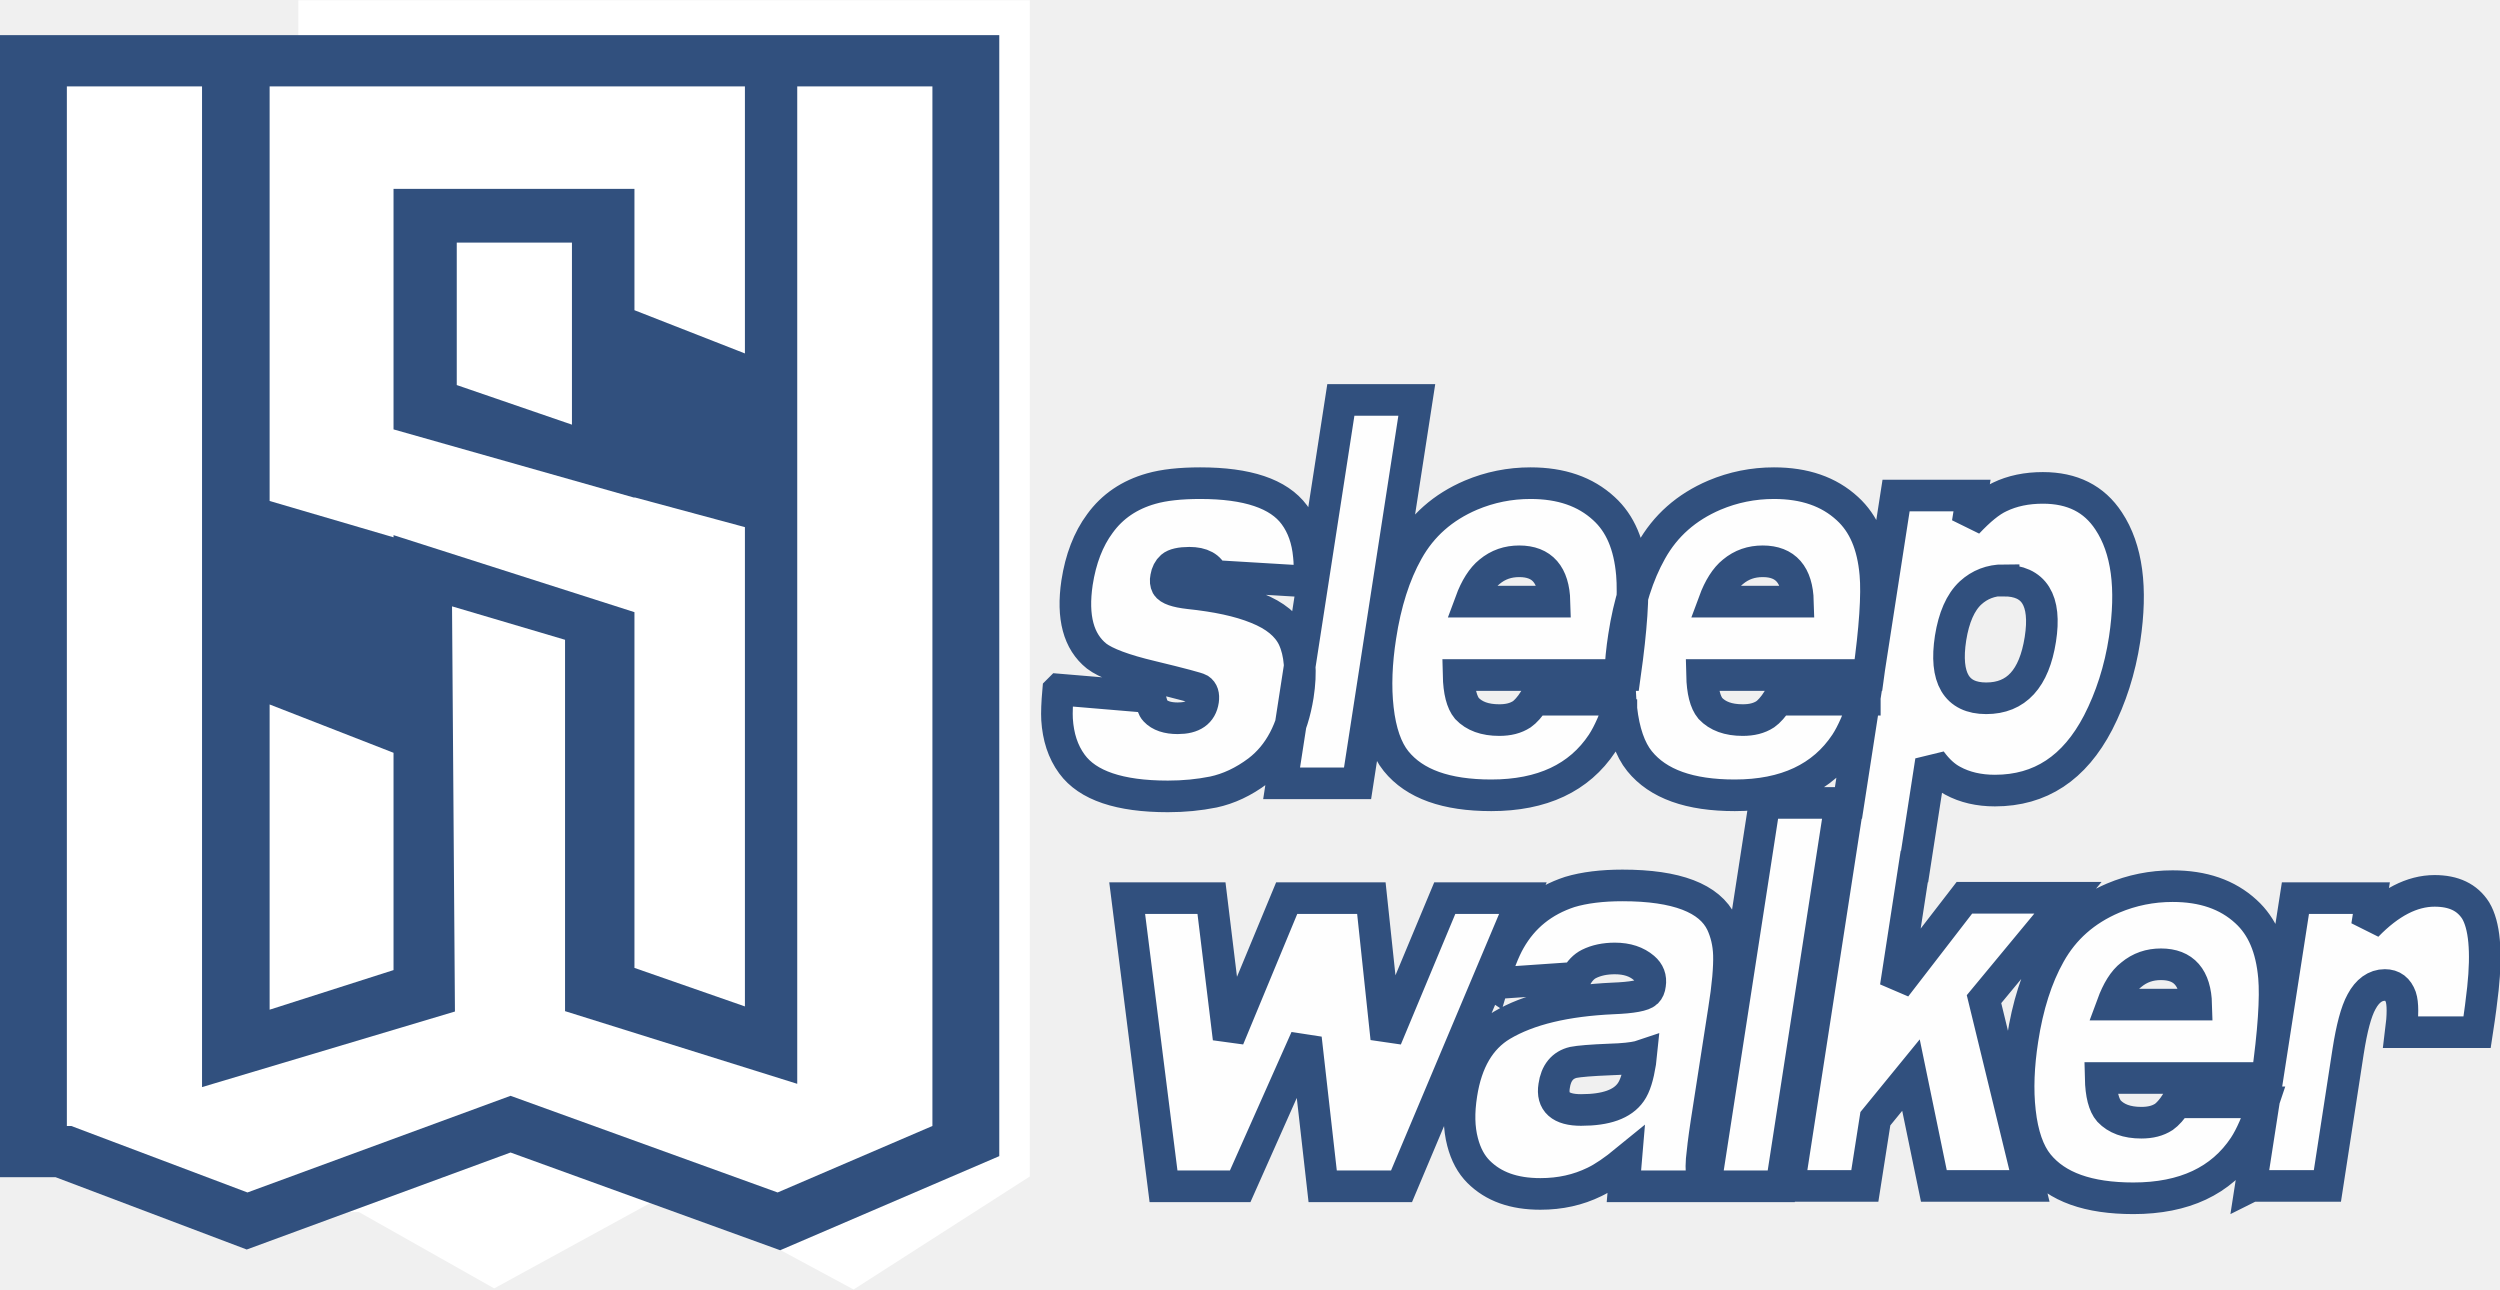
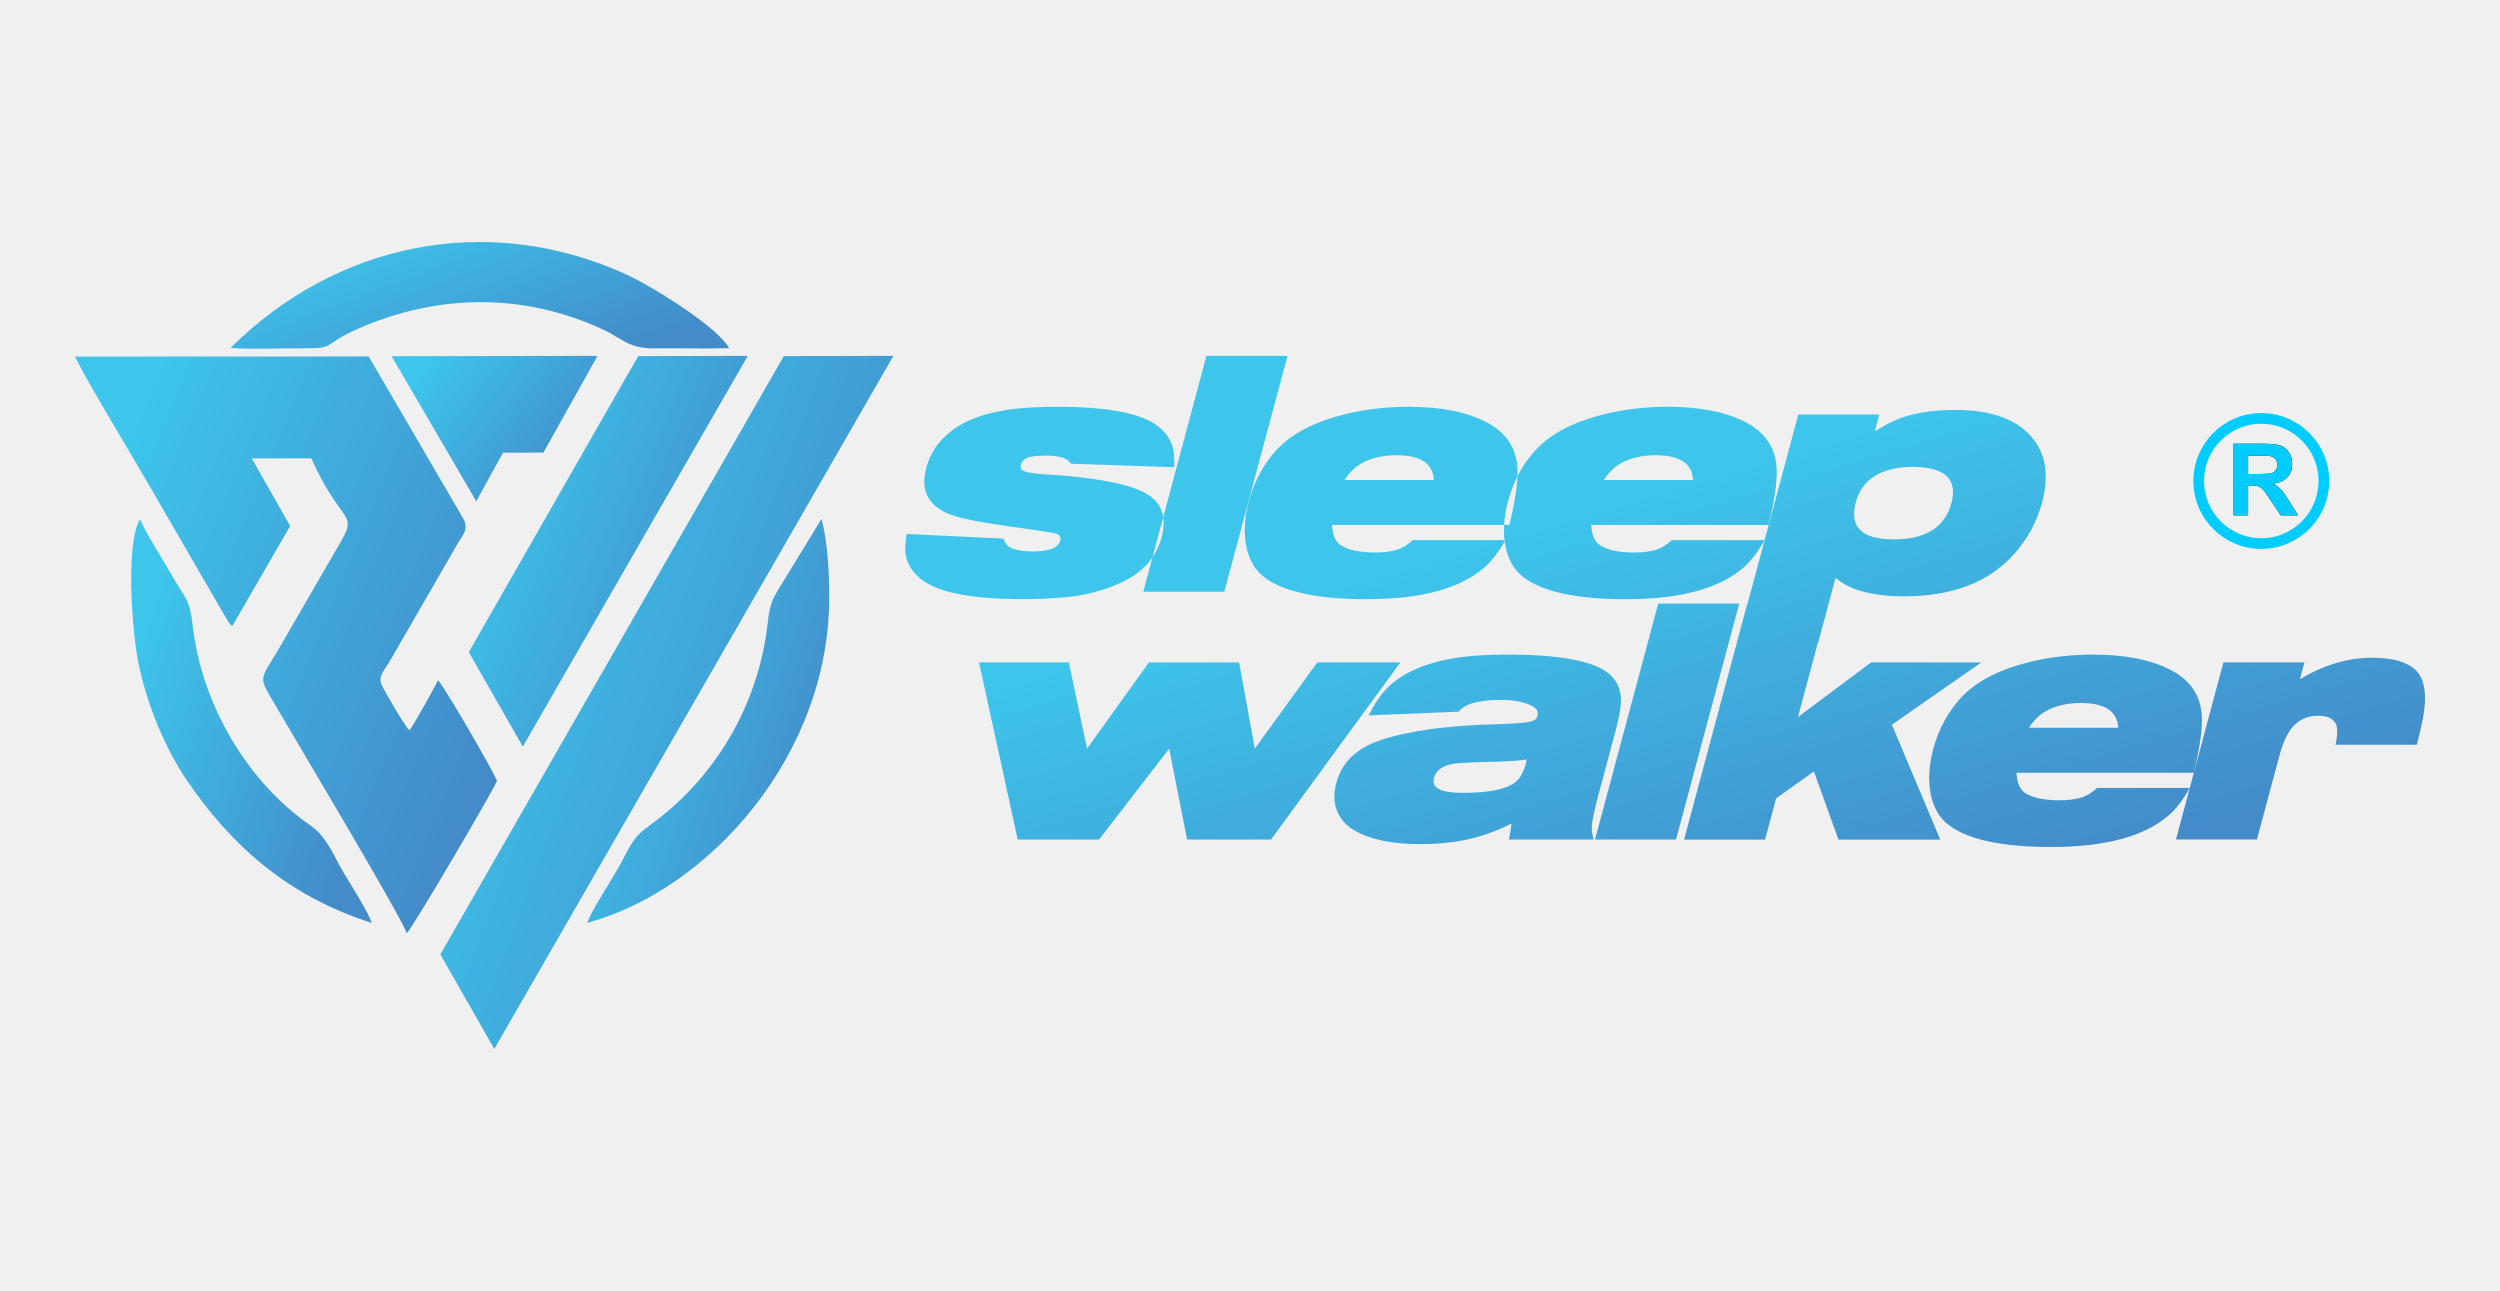
- <svg xmlns="http://www.w3.org/2000/svg" xml:space="preserve" width="2.202in" height="1.136in" version="1.1" style="shape-rendering:geometricPrecision; text-rendering:geometricPrecision; image-rendering:optimizeQuality; fill-rule:evenodd; clip-rule:evenodd" viewBox="0 0 68.8 35.48">
+ <svg xmlns="http://www.w3.org/2000/svg" xmlns:xlink="http://www.w3.org/1999/xlink" xml:space="preserve" width="0.703in" height="0.363in" version="1.1" style="shape-rendering:geometricPrecision; text-rendering:geometricPrecision; image-rendering:optimizeQuality; fill-rule:evenodd; clip-rule:evenodd" viewBox="0 0 700.01 361.61">
  <defs>
    <style type="text/css">
   
-     .str0 {stroke:#31507E;stroke-width:0.87;stroke-miterlimit:2.613}
-     .fil1 {fill:#31507E}
-     .fil0 {fill:white}
-     .fil2 {fill:#FEFEFE;fill-rule:nonzero}
+     .str0 {stroke:#00CCFF;stroke-width:2.99;stroke-miterlimit:2.613}
+     .fil0 {fill:none}
+     .fil9 {fill:none;fill-rule:nonzero}
+     .fil11 {fill:#00CCFF}
+     .fil10 {fill:black;fill-rule:nonzero}
+     .fil7 {fill:url(#id0)}
+     .fil2 {fill:url(#id1)}
+     .fil3 {fill:url(#id2)}
+     .fil1 {fill:url(#id3)}
+     .fil5 {fill:url(#id4)}
+     .fil6 {fill:url(#id5)}
+     .fil4 {fill:url(#id6)}
+     .fil8 {fill:url(#id7)}
   
  </style>
+     <linearGradient id="id0" gradientUnits="userSpaceOnUse" x1="118.21" y1="103.89" x2="158.58" y2="136.23">
+       <stop offset="0" style="stop-opacity:1; stop-color:#3DC5EB" />
+       <stop offset="1" style="stop-opacity:1; stop-color:#438BC9" />
+     </linearGradient>
+     <linearGradient id="id1" gradientUnits="userSpaceOnUse" xlink:href="#id0" x1="124.21" y1="56.19" x2="144.29" y2="109.29">
+   </linearGradient>
+     <linearGradient id="id2" gradientUnits="userSpaceOnUse" xlink:href="#id0" x1="163.3" y1="190.11" x2="233.16" y2="213.8">
+   </linearGradient>
+     <linearGradient id="id3" gradientUnits="userSpaceOnUse" xlink:href="#id0" x1="21.98" y1="156.62" x2="137.95" y2="204.67">
+   </linearGradient>
+     <linearGradient id="id4" gradientUnits="userSpaceOnUse" xlink:href="#id0" x1="122.52" y1="173.02" x2="250.8" y2="220.49">
+   </linearGradient>
+     <linearGradient id="id5" gradientUnits="userSpaceOnUse" xlink:href="#id0" x1="131.65" y1="138.81" x2="208.85" y2="170.01">
+   </linearGradient>
+     <linearGradient id="id6" gradientUnits="userSpaceOnUse" xlink:href="#id0" x1="35.54" y1="190.27" x2="105.05" y2="213.72">
+   </linearGradient>
+     <linearGradient id="id7" gradientUnits="userSpaceOnUse" xlink:href="#id0" x1="457.73" y1="139.62" x2="495.53" y2="266.75">
+   </linearGradient>
  </defs>
  <g id="Layer_x0020_1">
-     <polygon class="fil0" points="18.48,32.78 13.6,35.45 9.88,33.35 8.21,33.35 8.21,0 28.34,0 28.34,32.37 23.49,35.48 " />
-     <polygon class="fil1" points="27.5,0.96 27.5,31.81 21.47,34.4 14.05,31.71 6.79,34.38 1.53,32.39 -0,32.39 -0,0.96 " />
-     <polygon class="fil0" points="21.94,2.37 25.66,2.37 25.66,30.98 21.4,32.81 14.05,30.15 6.81,32.81 1.96,30.98 1.84,30.98 1.84,2.37 5.56,2.37 5.56,29.91 12.52,27.83 12.44,16.68 15.55,17.6 15.55,27.82 21.94,29.82 " />
-     <polygon class="fil0" points="10.83,20.71 10.83,26.69 7.42,27.78 7.42,19.38 " />
-     <polygon class="fil0" points="7.51,2.37 10.83,2.37 17.46,2.37 20.5,2.37 20.5,5.19 20.5,9.72 17.46,8.53 17.46,5.19 10.83,5.19 10.83,11.81 17.46,13.69 17.46,13.68 20.5,14.5 20.5,14.55 20.5,17.82 20.5,27.69 17.46,26.63 17.46,16.84 10.83,14.72 10.83,14.78 7.42,13.78 7.42,2.37 " />
-     <polygon class="fil0" points="12.57,6.67 15.74,6.67 15.74,11.68 12.57,10.59 " />
-     <path class="fil2 str0" d="M29.15 18.97l2.5 0.21c0.04,0.18 0.08,0.31 0.14,0.37 0.13,0.14 0.34,0.21 0.62,0.21 0.42,0 0.65,-0.16 0.7,-0.49 0.02,-0.15 -0.01,-0.25 -0.1,-0.31 -0.05,-0.03 -0.49,-0.15 -1.32,-0.35 -0.76,-0.18 -1.26,-0.37 -1.51,-0.56 -0.5,-0.4 -0.68,-1.07 -0.54,-2.02 0.1,-0.65 0.31,-1.2 0.63,-1.63 0.34,-0.47 0.81,-0.79 1.41,-0.96 0.35,-0.1 0.8,-0.15 1.35,-0.15 1.3,0 2.16,0.29 2.59,0.87 0.23,0.31 0.36,0.69 0.4,1.13 0.02,0.17 0.02,0.4 0.02,0.71l-2.66 -0.16c-0.08,-0.24 -0.3,-0.36 -0.65,-0.36 -0.24,0 -0.41,0.04 -0.49,0.11 -0.08,0.07 -0.13,0.17 -0.15,0.29 -0.02,0.1 -0.01,0.17 0.02,0.23 0.06,0.1 0.26,0.17 0.61,0.21 0.76,0.08 1.38,0.21 1.87,0.41 0.5,0.2 0.83,0.47 1,0.82 0.19,0.41 0.23,0.93 0.13,1.58 -0.15,0.94 -0.51,1.63 -1.1,2.08 -0.4,0.3 -0.81,0.49 -1.23,0.58 -0.4,0.08 -0.81,0.12 -1.25,0.12 -1.33,0 -2.21,-0.3 -2.64,-0.89 -0.25,-0.34 -0.38,-0.75 -0.41,-1.23 -0.01,-0.18 0,-0.45 0.03,-0.79zm2.87 13.67l-1 -7.93 2.32 0 0.47 3.86 1.6 -3.86 2.33 0 0.41 3.86 1.61 -3.86 2.15 0 -3.34 7.93 -2.17 0 -0.46 -4.07 -1.81 4.07 -2.1 0zm9.06 -5.56c0.15,-0.52 0.31,-0.93 0.47,-1.21 0.37,-0.65 0.92,-1.09 1.65,-1.33 0.4,-0.12 0.89,-0.18 1.45,-0.18 1.49,0 2.4,0.35 2.73,1.04 0.12,0.26 0.19,0.55 0.2,0.87 0.01,0.34 -0.03,0.85 -0.14,1.53l-0.48 3.09c-0.07,0.46 -0.11,0.8 -0.13,1.02 -0.02,0.23 -0,0.47 0.04,0.73l-2.18 0 0.06 -0.71c-0.33,0.27 -0.62,0.47 -0.87,0.59 -0.45,0.22 -0.94,0.33 -1.49,0.33 -0.73,0 -1.29,-0.2 -1.7,-0.61 -0.2,-0.2 -0.35,-0.47 -0.44,-0.82 -0.1,-0.38 -0.11,-0.81 -0.03,-1.32 0.14,-0.9 0.51,-1.53 1.11,-1.89 0.74,-0.44 1.76,-0.68 3.06,-0.74 0.53,-0.02 0.84,-0.08 0.93,-0.17 0.05,-0.05 0.08,-0.12 0.09,-0.21 0.03,-0.19 -0.03,-0.34 -0.17,-0.46 -0.2,-0.17 -0.46,-0.26 -0.8,-0.26 -0.27,0 -0.51,0.05 -0.71,0.15 -0.14,0.07 -0.26,0.19 -0.36,0.38l-2.32 0.16zm4.08 1.97l-0.06 0.02c-0.17,0.04 -0.43,0.07 -0.79,0.08 -0.52,0.02 -0.86,0.05 -1.01,0.08 -0.3,0.07 -0.48,0.29 -0.53,0.65 -0.07,0.44 0.18,0.66 0.74,0.66 0.69,0 1.14,-0.16 1.37,-0.49 0.12,-0.17 0.2,-0.44 0.26,-0.81l0.02 -0.19zm1.77 3.59l1.63 -10.55 2.09 0 -1.63 10.55 -2.09 0zm2.3 0l1.63 -10.55 0.01 0 1.31 -8.46 2.09 0 -0.12 0.75c0.33,-0.35 0.62,-0.59 0.88,-0.71 0.35,-0.17 0.75,-0.25 1.19,-0.25 0.81,0 1.41,0.3 1.81,0.91 0.51,0.77 0.65,1.85 0.44,3.25 -0.13,0.85 -0.38,1.62 -0.73,2.3 -0.65,1.25 -1.59,1.87 -2.84,1.87 -0.44,0 -0.83,-0.09 -1.16,-0.27 -0.21,-0.11 -0.41,-0.29 -0.6,-0.55l-0.45 2.91 -0.01 0 -0.51 3.31 1.89 -2.45 2.85 0 -2.31 2.79 1.25 5.14 -2.63 0 -0.63 -3.05 -0.98 1.2 -0.29 1.85 -2.09 0zm13.06 -2.31c-0.17,0.52 -0.34,0.92 -0.53,1.21 -0.63,0.95 -1.65,1.43 -3.05,1.43 -1.24,0 -2.11,-0.31 -2.62,-0.94 -0.26,-0.32 -0.43,-0.81 -0.5,-1.44 -0.07,-0.61 -0.04,-1.28 0.07,-1.99 0.14,-0.92 0.39,-1.71 0.75,-2.35 0.39,-0.7 0.97,-1.21 1.74,-1.54 0.52,-0.22 1.07,-0.33 1.64,-0.33 0.84,0 1.51,0.23 2.02,0.7 0.45,0.41 0.7,1 0.77,1.8 0.05,0.57 -0.01,1.5 -0.19,2.78l-4.58 0c0.01,0.45 0.09,0.75 0.23,0.91 0.2,0.21 0.49,0.32 0.89,0.32 0.25,0 0.45,-0.05 0.62,-0.16 0.1,-0.07 0.22,-0.2 0.35,-0.4l2.39 0zm-4.15 -2.69l2.3 0c-0.02,-0.74 -0.34,-1.11 -0.97,-1.11 -0.31,0 -0.58,0.09 -0.82,0.29 -0.21,0.16 -0.38,0.44 -0.52,0.82zm3.8 5l1.23 -7.93 2.09 0 -0.12 0.76c0.62,-0.64 1.24,-0.96 1.86,-0.96 0.53,0 0.9,0.18 1.13,0.54 0.24,0.4 0.31,1.12 0.2,2.15 -0.03,0.28 -0.08,0.68 -0.16,1.2l-2.1 0c0.06,-0.47 0.06,-0.79 -0,-0.97 -0.08,-0.22 -0.22,-0.33 -0.44,-0.33 -0.26,0 -0.48,0.16 -0.64,0.46 -0.15,0.27 -0.27,0.73 -0.37,1.37l-0.57 3.7 -2.09 0zm-26.67 -11.09l1.63 -10.55 2.09 0 -1.63 10.55 -2.09 0zm9.35 -2.31c-0.17,0.52 -0.34,0.92 -0.53,1.21 -0.63,0.95 -1.65,1.43 -3.05,1.43 -1.24,0 -2.11,-0.31 -2.62,-0.94 -0.26,-0.32 -0.43,-0.81 -0.5,-1.44 -0.07,-0.61 -0.04,-1.28 0.07,-1.99 0.14,-0.92 0.39,-1.71 0.75,-2.35 0.39,-0.7 0.97,-1.21 1.74,-1.54 0.52,-0.22 1.07,-0.33 1.64,-0.33 0.84,0 1.51,0.23 2.02,0.7 0.45,0.41 0.7,1 0.77,1.8 0.05,0.57 -0.01,1.5 -0.19,2.78l-4.58 0c0.01,0.45 0.09,0.75 0.23,0.92 0.2,0.21 0.49,0.32 0.89,0.32 0.25,0 0.45,-0.05 0.62,-0.16 0.1,-0.07 0.22,-0.2 0.35,-0.4l2.39 0zm-4.15 -2.69l2.31 0c-0.02,-0.74 -0.34,-1.11 -0.97,-1.11 -0.31,0 -0.58,0.09 -0.82,0.29 -0.2,0.16 -0.38,0.44 -0.52,0.82zm10.85 2.69c-0.17,0.52 -0.34,0.92 -0.53,1.21 -0.63,0.95 -1.65,1.43 -3.05,1.43 -1.24,0 -2.11,-0.31 -2.62,-0.94 -0.26,-0.32 -0.43,-0.81 -0.5,-1.44 -0.07,-0.61 -0.04,-1.28 0.07,-1.99 0.14,-0.92 0.39,-1.71 0.75,-2.35 0.39,-0.7 0.97,-1.21 1.74,-1.54 0.52,-0.22 1.07,-0.33 1.64,-0.33 0.84,0 1.51,0.23 2.02,0.7 0.45,0.41 0.7,1 0.77,1.8 0.05,0.57 -0.01,1.5 -0.19,2.78l-4.58 0c0.01,0.45 0.09,0.75 0.23,0.92 0.2,0.21 0.49,0.32 0.89,0.32 0.25,0 0.45,-0.05 0.62,-0.16 0.1,-0.07 0.22,-0.2 0.35,-0.4l2.39 0zm-4.15 -2.69l2.31 0c-0.02,-0.74 -0.34,-1.11 -0.97,-1.11 -0.31,0 -0.58,0.09 -0.82,0.29 -0.2,0.16 -0.38,0.44 -0.52,0.82zm7.97 -0.59c-0.35,0 -0.66,0.12 -0.91,0.35 -0.28,0.26 -0.46,0.68 -0.55,1.24 -0.17,1.1 0.16,1.66 0.98,1.66 0.83,0 1.32,-0.54 1.49,-1.62 0.17,-1.08 -0.17,-1.62 -1.01,-1.62z" />
+     <rect class="fil0" width="700.01" height="361.61" />
+     <g id="_1955234481248">
+       <g>
+         <path class="fil1" d="M114.52 204.6c0.91,-0.94 7.32,-12.43 8.02,-14.08 1.98,2.09 14.82,24.33 16.55,28.21 -1.22,2.94 -23.85,41.57 -25.3,42.68 -1.45,-4.6 -34.38,-59.57 -38.27,-66.35 -3.59,-6.27 -2.26,-4.82 4.53,-16.94l14.42 -24.91c6.19,-10.33 1.37,-5.25 -7.43,-24.83l-16.65 0.04 10.74 18.92 -16.21 28.04c-0.55,-0.47 -0.57,-0.44 -1.1,-1.14l-21.2 -36.6c-4.61,-8.06 -18.71,-31.32 -21.77,-37.75l82.29 -0.03 26.51 45.45c1.59,3.08 -0.24,4.58 -1.64,7.04l-18.89 32.71c-1.33,2.35 -3.38,4.31 -2.48,6.5 0.89,2.16 6.68,11.86 7.88,13.03z" />
+         <path class="fil2" d="M64.42 97.48c6.38,0.43 13.7,0.06 20.19,0.09 9.72,0.05 5.09,-0.85 15.41,-5.42 22.14,-9.77 45.96,-10.23 68.3,-0.06 5.82,2.65 7.5,5.56 14.82,5.49 6.97,-0.06 14,0.13 20.95,-0.04 -2.74,-5.51 -21.02,-17.1 -28.73,-20.63 -38.72,-17.67 -81.21,-9.04 -110.93,20.57z" />
+         <path class="fil3" d="M164.33 258.54c34.88,-9.58 67.72,-47.52 67.8,-90.89 0.02,-7.24 -0.4,-15.54 -2.15,-22.29l-8.53 13.95c-4.89,8.12 -5.78,8.31 -6.6,15.57 -2.63,23.06 -15.09,43.46 -32.93,56.26 -5.19,3.73 -5.18,5.51 -9.35,12.81 -2.38,4.17 -6.77,10.68 -8.24,14.58z" />
+         <path class="fil4" d="M103.98 258.51c-0.84,-2.82 -6.02,-10.95 -7.97,-14.22 -2.7,-4.54 -4.51,-9.8 -9.15,-13.01 -17.4,-12.05 -30.29,-33.28 -32.99,-55.65 -1,-8.33 -1.58,-6.9 -6.54,-15.6 -2.52,-4.4 -6.32,-10.21 -8.26,-14.55 -4.22,7 -2.15,32.53 -0.27,41.13 2.58,11.83 7.73,23.68 13.44,32.04 11.81,17.31 27.42,32.15 51.74,39.87z" />
+         <polygon class="fil5" points="123.2,267.36 138.32,293.82 250.12,99.68 219.42,99.75 " />
+         <polygon class="fil6" points="131.17,182.68 146.3,209.14 209.33,99.68 178.63,99.75 " />
+         <polygon class="fil7" points="109.55,99.78 133.27,140.43 140.74,126.8 152.07,126.79 167.23,99.68 " />
+       </g>
+       <path class="fil8" d="M284.94 235.18l-10.84 -49.63 25.16 0 5.09 24.17 17.35 -24.17 25.25 0 4.4 24.17 17.51 -24.17 23.26 0 -36.22 49.63 -23.51 0 -5.03 -25.46 -19.64 25.46 -22.79 0zm-31.11 -85.61l27.12 1.3c0.4,1.15 0.92,1.92 1.56,2.31 1.42,0.86 3.65,1.29 6.72,1.29 4.53,0 7.1,-1.02 7.64,-3.04 0.25,-0.93 -0.11,-1.58 -1.09,-1.94 -0.56,-0.21 -5.31,-0.95 -14.3,-2.21 -8.19,-1.14 -13.66,-2.31 -16.36,-3.53 -5.46,-2.47 -7.4,-6.7 -5.8,-12.67 1.09,-4.09 3.37,-7.49 6.84,-10.2 3.73,-2.94 8.84,-4.94 15.34,-5.99 3.79,-0.62 8.65,-0.93 14.62,-0.93 14.08,0 23.46,1.81 28.1,5.43 2.47,1.92 3.94,4.29 4.38,7.06 0.18,1.04 0.23,2.51 0.17,4.42l-28.9 -0.97c-0.89,-1.52 -3.24,-2.28 -7.04,-2.28 -2.6,0 -4.4,0.23 -5.35,0.67 -0.9,0.45 -1.44,1.06 -1.65,1.84 -0.17,0.61 -0.08,1.09 0.24,1.45 0.64,0.65 2.85,1.07 6.67,1.3 8.22,0.49 14.97,1.34 20.25,2.56 5.38,1.22 8.98,2.92 10.81,5.13 2.06,2.54 2.54,5.84 1.46,9.88 -1.58,5.91 -5.57,10.24 -11.97,13.04 -4.3,1.87 -8.74,3.07 -13.3,3.62 -4.31,0.48 -8.84,0.72 -13.54,0.72 -14.41,0 -23.94,-1.87 -28.59,-5.6 -2.68,-2.11 -4.15,-4.69 -4.4,-7.71 -0.08,-1.16 0.05,-2.81 0.36,-4.96zm66.28 16.19l17.7 -66.08 22.7 0 -17.71 66.08 -22.68 0zm101.42 -14.46c-1.81,3.25 -3.73,5.78 -5.76,7.58 -6.82,5.98 -17.84,8.97 -33.04,8.97 -13.46,0 -22.9,-1.96 -28.37,-5.9 -2.84,-2.03 -4.64,-5.05 -5.42,-9.05 -0.71,-3.83 -0.48,-8 0.73,-12.46 1.54,-5.77 4.25,-10.69 8.11,-14.75 4.21,-4.38 10.5,-7.59 18.86,-9.66 5.65,-1.39 11.6,-2.08 17.82,-2.08 9.1,0 16.42,1.47 21.95,4.41 4.82,2.56 7.61,6.29 8.35,11.24 0.56,3.58 -0.14,9.4 -2.1,17.44l-49.69 0c0.13,2.79 0.97,4.71 2.53,5.73 2.12,1.34 5.34,2 9.62,2 2.68,0 4.91,-0.33 6.71,-1 1.11,-0.41 2.36,-1.23 3.75,-2.47l25.94 0zm-45.03 -16.85l25 0c-0.22,-4.62 -3.72,-6.93 -10.48,-6.93 -3.31,0 -6.28,0.59 -8.88,1.8 -2.22,1.02 -4.1,2.74 -5.64,5.13zm117.64 16.85c-1.81,3.25 -3.73,5.78 -5.76,7.58 -6.82,5.98 -17.84,8.97 -33.04,8.97 -13.45,0 -22.9,-1.96 -28.38,-5.9 -2.83,-2.03 -4.64,-5.05 -5.42,-9.05 -0.7,-3.83 -0.47,-8 0.74,-12.46 1.54,-5.77 4.24,-10.69 8.11,-14.75 4.22,-4.38 10.49,-7.59 18.86,-9.66 5.65,-1.39 11.61,-2.08 17.82,-2.08 9.11,0 16.42,1.47 21.95,4.41 4.83,2.56 7.61,6.29 8.35,11.24 0.56,3.58 -0.14,9.4 -2.1,17.44l-49.69 0c0.13,2.79 0.97,4.71 2.53,5.73 2.12,1.34 5.34,2 9.61,2 2.68,0 4.92,-0.33 6.71,-1 1.12,-0.41 2.36,-1.23 3.75,-2.47l25.94 0zm-45.02 -16.85l25 0c-0.24,-4.62 -3.72,-6.93 -10.47,-6.93 -3.32,0 -6.29,0.59 -8.89,1.8 -2.22,1.02 -4.1,2.74 -5.63,5.13zm54.47 -18.33l22.69 0 -1.26 4.69c3.59,-2.21 6.75,-3.68 9.51,-4.42 3.78,-1.04 8.09,-1.56 12.94,-1.56 8.73,0 15.27,1.91 19.63,5.72 5.52,4.8 7.1,11.59 4.75,20.36 -1.43,5.33 -4.07,10.14 -7.93,14.43 -7,7.81 -17.26,11.71 -30.83,11.71 -4.8,0 -9,-0.56 -12.59,-1.7 -2.27,-0.67 -4.43,-1.83 -6.47,-3.45l-4.89 18.23 -0.09 0 -5.56 20.75 20.5 -15.32 30.87 0 -25.05 17.45 13.55 32.18 -28.51 0 -6.88 -19.09 -10.58 7.53 -3.1 11.56 -22.69 0 17.71 -66.08 0.08 0 14.2 -52.98zm31.97 14.66c-3.83,0 -7.13,0.73 -9.89,2.17 -3.03,1.65 -5.02,4.24 -5.98,7.77 -1.85,6.92 1.7,10.37 10.63,10.37 8.97,0 14.35,-3.39 16.16,-10.13 1.81,-6.79 -1.82,-10.18 -10.92,-10.18zm-152.32 69.61c1.65,-3.27 3.37,-5.8 5.13,-7.57 4,-4.08 9.97,-6.83 17.93,-8.3 4.38,-0.77 9.62,-1.16 15.76,-1.16 16.18,0 26.07,2.16 29.65,6.49 1.3,1.61 2.04,3.43 2.18,5.43 0.14,2.12 -0.37,5.33 -1.52,9.6l-5.18 19.34c-0.71,2.88 -1.17,5.02 -1.37,6.36 -0.21,1.46 -0.05,2.97 0.46,4.59l-23.7 0 0.7 -4.44c-3.54,1.71 -6.68,2.93 -9.39,3.68 -4.84,1.38 -10.22,2.05 -16.15,2.05 -7.87,0 -14.03,-1.27 -18.46,-3.83 -2.17,-1.26 -3.75,-2.96 -4.73,-5.12 -1.07,-2.36 -1.19,-5.09 -0.35,-8.24 1.52,-5.65 5.52,-9.57 12.01,-11.81 7.99,-2.74 19.04,-4.27 33.22,-4.6 5.77,-0.15 9.14,-0.52 10.09,-1.06 0.53,-0.29 0.87,-0.72 1.02,-1.3 0.33,-1.21 -0.28,-2.15 -1.79,-2.86 -2.14,-1.07 -5.04,-1.59 -8.72,-1.59 -2.92,0 -5.49,0.31 -7.69,0.92 -1.54,0.43 -2.84,1.22 -3.93,2.39l-25.19 1.03zm44.25 12.31l-0.66 0.15c-1.8,0.25 -4.67,0.43 -8.61,0.53 -5.67,0.13 -9.31,0.3 -10.92,0.53 -3.24,0.44 -5.17,1.79 -5.78,4.04 -0.73,2.75 1.95,4.15 8.07,4.15 7.42,0 12.39,-1.03 14.87,-3.09 1.25,-1.06 2.19,-2.76 2.82,-5.11l0.22 -1.21zm19.16 22.47l17.71 -66.08 22.69 0 -17.71 66.08 -22.69 0zm166.59 -14.46c-1.81,3.26 -3.73,5.78 -5.76,7.58 -6.82,5.98 -17.84,8.97 -33.02,8.97 -13.47,0 -22.91,-1.96 -28.38,-5.89 -2.84,-2.03 -4.64,-5.05 -5.42,-9.05 -0.71,-3.83 -0.47,-7.99 0.73,-12.47 1.55,-5.76 4.26,-10.69 8.11,-14.74 4.21,-4.37 10.49,-7.6 18.86,-9.66 5.65,-1.38 11.6,-2.08 17.83,-2.08 9.1,0 16.41,1.48 21.94,4.41 4.83,2.55 7.62,6.29 8.35,11.25 0.57,3.58 -0.13,9.39 -2.09,17.44l-49.69 0c0.13,2.78 0.97,4.7 2.53,5.72 2.11,1.34 5.34,1.99 9.62,1.99 2.68,0 4.91,-0.33 6.7,-0.99 1.12,-0.42 2.37,-1.23 3.76,-2.48l25.94 0zm-45.03 -16.85l25 0c-0.24,-4.62 -3.72,-6.93 -10.47,-6.93 -3.32,0 -6.29,0.59 -8.89,1.8 -2.22,1.03 -4.1,2.75 -5.64,5.13zm41.18 31.31l13.3 -49.63 22.69 0 -1.27 4.73c6.69,-4.01 13.4,-6.02 20.13,-6.02 5.76,0 9.81,1.12 12.21,3.38 2.62,2.48 3.33,6.99 2.14,13.49 -0.31,1.76 -0.89,4.27 -1.72,7.5l-22.79 0c0.65,-2.93 0.63,-4.96 -0.01,-6.05 -0.83,-1.39 -2.43,-2.08 -4.81,-2.08 -2.84,0 -5.16,0.98 -6.98,2.91 -1.59,1.69 -2.92,4.57 -4,8.59l-6.21 23.17 -22.68 0z" />
+       <path class="fil9 str0" d="M633.29 117.21c9.68,0 17.53,7.85 17.53,17.53 0,9.68 -7.85,17.53 -17.53,17.53 -9.68,0 -17.53,-7.85 -17.53,-17.53 0,-9.68 7.84,-17.53 17.53,-17.53z" />
+       <path class="fil10" d="M625.53 144.34l0 -20.04 8.52 0c2.14,0 3.7,0.18 4.67,0.54 0.98,0.36 1.75,1 2.33,1.92 0.58,0.92 0.88,1.97 0.88,3.16 0,1.51 -0.44,2.75 -1.32,3.73 -0.88,0.98 -2.2,1.59 -3.95,1.85 0.87,0.51 1.59,1.07 2.16,1.68 0.57,0.61 1.33,1.7 2.3,3.26l2.44 3.91 -4.84 0 -2.9 -4.37c-1.04,-1.56 -1.75,-2.54 -2.14,-2.94 -0.38,-0.4 -0.79,-0.68 -1.22,-0.83 -0.43,-0.15 -1.11,-0.23 -2.05,-0.23l-0.82 0 0 8.37 -4.06 0zm4.06 -11.56l2.99 0c1.94,0 3.15,-0.08 3.64,-0.25 0.48,-0.16 0.86,-0.45 1.13,-0.85 0.27,-0.4 0.41,-0.91 0.41,-1.51 0,-0.68 -0.18,-1.22 -0.54,-1.64 -0.36,-0.42 -0.87,-0.68 -1.52,-0.78 -0.33,-0.05 -1.32,-0.07 -2.95,-0.07l-3.16 0 0 5.09z" />
+       <path class="fil11" d="M625.53 144.34l0 -20.04 8.52 0c2.14,0 3.7,0.18 4.67,0.54 0.98,0.36 1.75,1 2.33,1.92 0.58,0.92 0.88,1.97 0.88,3.16 0,1.51 -0.44,2.75 -1.32,3.73 -0.88,0.98 -2.2,1.59 -3.95,1.85 0.87,0.51 1.59,1.07 2.16,1.68 0.57,0.61 1.33,1.7 2.3,3.26l2.44 3.91 -4.84 0 -2.9 -4.37c-1.04,-1.56 -1.75,-2.54 -2.14,-2.94 -0.38,-0.4 -0.79,-0.68 -1.22,-0.83 -0.43,-0.15 -1.11,-0.23 -2.05,-0.23l-0.82 0 0 8.37 -4.06 0zm4.06 -11.56l2.99 0c1.94,0 3.15,-0.08 3.64,-0.25 0.48,-0.16 0.86,-0.45 1.13,-0.85 0.27,-0.4 0.41,-0.91 0.41,-1.51 0,-0.68 -0.18,-1.22 -0.54,-1.64 -0.36,-0.42 -0.87,-0.68 -1.52,-0.78 -0.33,-0.05 -1.32,-0.07 -2.95,-0.07l-3.16 0 0 5.09z" />
+     </g>
  </g>
</svg>
